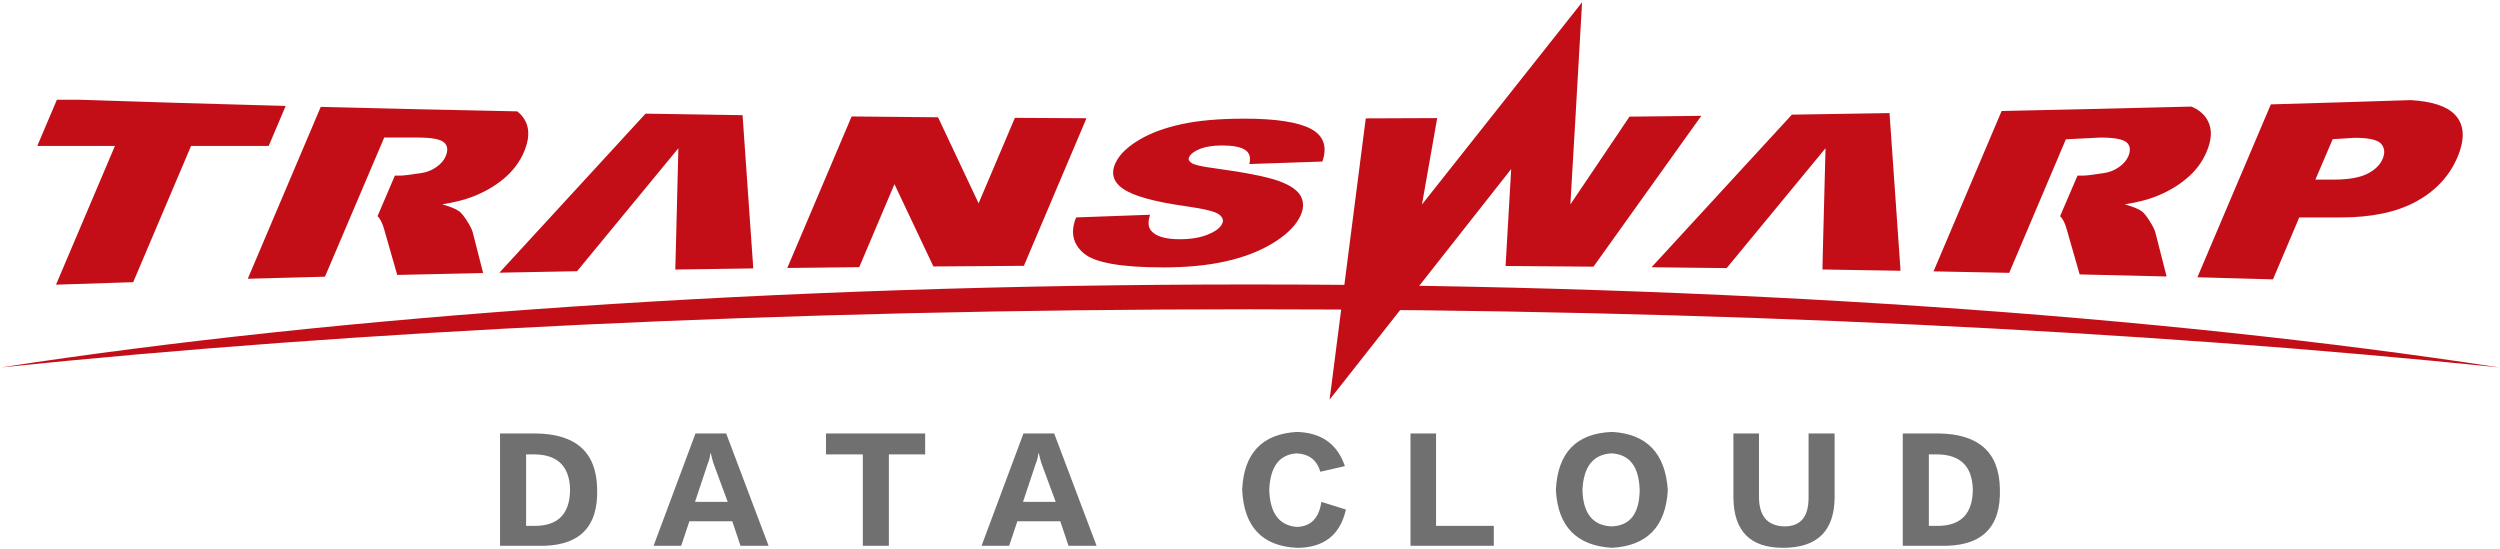
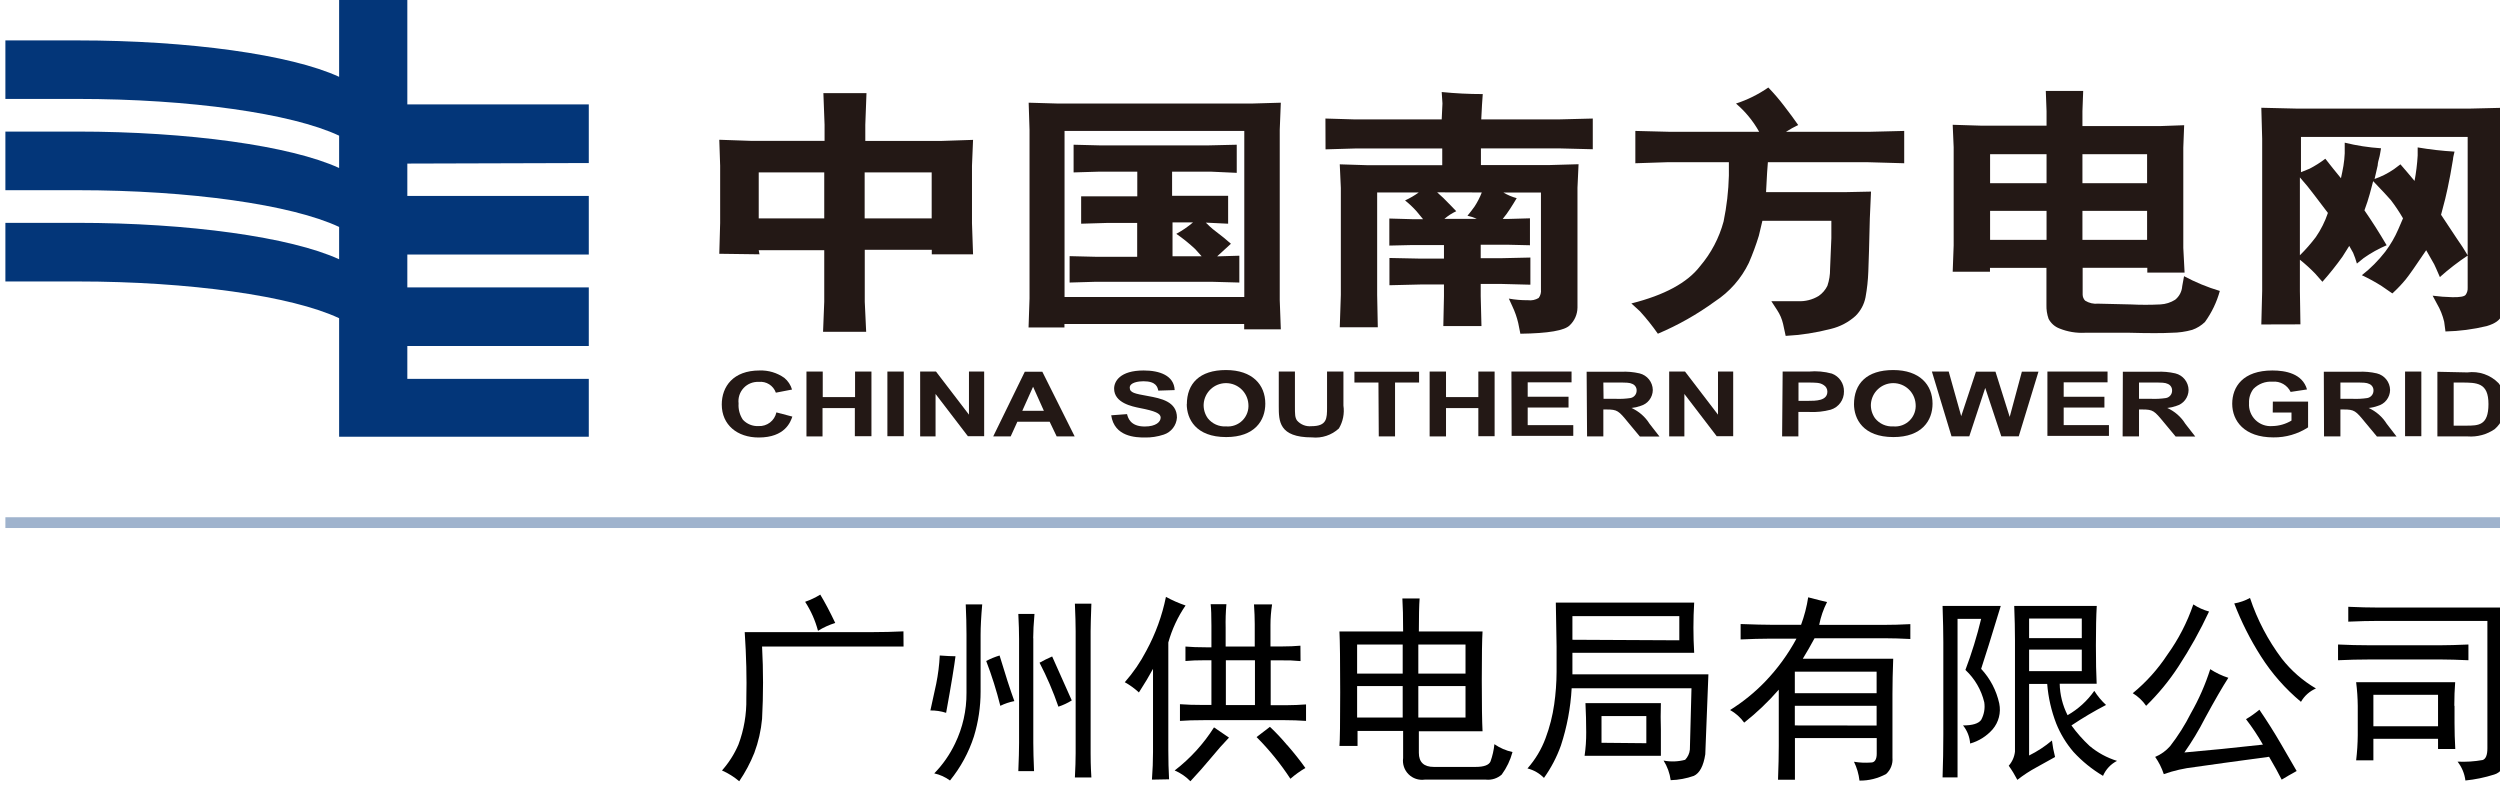
- <svg xmlns="http://www.w3.org/2000/svg" width="460" height="101" viewBox="0 0 460 101">
-   <g fill="none" fill-rule="evenodd">
-     <g fill="#C30E18">
-       <path d="M198.007 40.005l13.605-.49c-.418 1.264-.365 2.23.16 2.888.852 1.076 2.615 1.616 5.302 1.616 2.005 0 3.688-.28 5.071-.823 1.388-.552 2.281-1.184 2.672-1.908.384-.689.203-1.294-.521-1.838-.732-.548-2.84-1.053-6.329-1.54-5.696-.808-9.487-1.876-11.37-3.209-1.897-1.336-2.28-3.048-1.138-5.116.751-1.36 2.139-2.65 4.16-3.857 2.016-1.21 4.572-2.164 7.666-2.853 3.09-.693 7.003-1.042 11.718-1.042 5.8 0 9.867.636 12.221 1.888 2.335 1.26 3.036 3.263 2.097 6.002l-13.444.46c.3-1.196.046-2.065-.782-2.601-.82-.544-2.22-.816-4.201-.816-1.63 0-2.967.2-4.017.601-1.047.402-1.725.893-2.047 1.475-.242.417-.096.796.39 1.133.465.349 1.86.674 4.164.973 5.7.774 9.656 1.555 11.872 2.34 2.2.793 3.591 1.766 4.159 2.934.555 1.164.437 2.481-.353 3.917-.94 1.697-2.614 3.263-5.014 4.696-2.404 1.436-5.244 2.52-8.54 3.255-3.297.747-7.135 1.11-11.528 1.11-7.712 0-12.573-.869-14.578-2.6-2.02-1.72-2.484-3.921-1.395-6.595zM443.601 18.42c-8.61.277-17.196.545-25.768.786l-13.512 31.81c4.646.119 9.288.253 13.907.387l4.834-11.394h7.667c5.65 0 10.258-.972 13.861-2.933 3.569-1.961 6.107-4.676 7.586-8.154 1.418-3.385 1.28-5.99-.471-7.824-1.491-1.559-4.205-2.447-8.104-2.677zm-5.19 10.809c-.464 1.114-1.407 2.025-2.81 2.738-1.392.708-3.442 1.076-6.137 1.076h-3.431l3.181-7.434 4.068-.252c2.614 0 4.247.379 4.868 1.126.633.754.713 1.67.26 2.746zM403.224 19.608c-11.722.303-23.352.575-34.925.816l-12.527 29.508c4.657.088 9.3.176 13.922.272l10.427-24.572 6.333-.321c2.556 0 4.178.298 4.853.892.663.59.766 1.451.303 2.558-.33.759-.905 1.421-1.737 1.996a6.256 6.256 0 0 1-2.737 1.087c-1.959.31-3.262.471-3.902.471h-.974l-3.205 7.464c.499.456.913 1.272 1.246 2.494l2.354 8.218c5.359.123 10.683.25 16 .383l-2.058-8.061c-.123-.498-.464-1.21-1.062-2.137-.568-.923-1.066-1.525-1.453-1.804-.594-.43-1.63-.847-3.124-1.272 2.242-.36 4.078-.815 5.504-1.367 2.247-.858 4.198-1.984 5.846-3.37 1.672-1.39 2.91-3.037 3.711-4.944.94-2.195 1.031-4.056.272-5.584-.598-1.23-1.64-2.126-3.067-2.727zM329.705 21.094l-25.821 28.08c4.619.053 9.226.1 13.823.157l18.189-22.056-.514 19.83-.05 2.479c4.796.076 9.599.153 14.368.237l-2.028-29.014c-5.957.103-11.956.199-17.967.287zM186.74 21.684l-6.677 15.725L172.6 21.58c-5.313-.05-10.615-.095-15.901-.153l-11.837 27.88c4.404-.053 8.809-.102 13.236-.152l6.482-15.27 7.165 15.143c5.528-.046 11.074-.084 16.648-.115l11.52-27.156c-4.398-.02-8.787-.054-13.172-.073zM118.784 20.91L91.889 50.173c4.746-.095 9.51-.187 14.29-.271l18.642-22.623-.498 19.83-.07 2.486c4.765-.069 9.546-.142 14.349-.21l-1.97-28.195c-5.984-.084-11.918-.176-17.849-.28zM95.17 20.489c-12.167-.241-24.227-.52-36.152-.823L45.59 51.292c4.707-.134 9.445-.257 14.202-.38l10.906-25.605h6.149c2.557 0 4.17.299 4.849.892.678.59.782 1.452.307 2.558-.319.759-.897 1.421-1.733 1.996a6.245 6.245 0 0 1-2.73 1.087c-1.97.31-3.273.471-3.906.471h-.977l-3.193 7.465c.494.455.904 1.271 1.242 2.493l2.384 8.318c5.244-.126 10.511-.241 15.805-.348l-1.897-7.43c-.112-.498-.464-1.21-1.055-2.137-.578-.923-1.077-1.524-1.475-1.804-.576-.429-1.614-.846-3.102-1.271 2.231-.36 4.071-.816 5.505-1.368 2.235-.858 4.194-1.984 5.846-3.37 1.66-1.39 2.902-3.037 3.718-4.944.924-2.195 1.02-4.056.269-5.584a5.464 5.464 0 0 0-1.534-1.842zM14.467 18.348h-3.998L6.858 26.85h14.29L10.304 52.38c4.707-.158 9.445-.31 14.202-.46l10.65-25.07h14.286l3.124-7.36c-12.857-.341-25.56-.717-38.099-1.142zM310.818 24.422l2.224-3.106c-4.393.05-8.798.104-13.222.146l-1.981 2.96-8.89 13.19.94-16.058L291.102.42l-29.466 37.214.962-5.427 1.844-10.478c-4.37.027-8.756.042-13.141.053l-1.71 13.282-4.945 38.47 33.411-42.43-1.03 17.835c5.404.03 10.794.08 16.172.127l15.495-21.67 2.123-2.975z" />
-       <path d="M230 56.91c85.387 0 164.592 3.952 229.847 10.696C397.766 58.082 317.573 52.341 230 52.341c-87.572 0-167.766 5.74-229.85 15.265C65.403 60.862 144.608 56.91 230 56.91z" />
-     </g>
-     <g fill="#717071">
-       <path d="M98.777 100.424h-6.773v-20.67h6.486c7.46.062 11.255 3.443 11.381 10.145.253 7.27-3.442 10.774-11.094 10.525zm-.375-16.817h-1.599v13.155h1.599c4.327 0 6.49-2.255 6.49-6.767-.127-4.197-2.289-6.327-6.49-6.388zM141.42 100.424h-5.172l-1.506-4.512h-7.897l-1.506 4.512h-5.08l7.713-20.67h5.643l7.804 20.67zm-7.522-8.081l-2.637-7.139a24.365 24.365 0 0 1-.468-1.784h-.096a5.917 5.917 0 0 1-.467 1.88l-2.35 7.047h6.018v-.004zM170.23 83.607h-6.677v16.817h-4.796V83.607h-6.773v-3.853h18.247zM201.771 100.424h-5.17l-1.507-4.512h-7.9l-1.507 4.512h-5.08l7.713-20.67h5.647l7.804 20.67zm-7.52-8.081l-2.638-7.139a24.365 24.365 0 0 1-.468-1.784h-.096a5.917 5.917 0 0 1-.467 1.88l-2.35 7.047h6.018v-.004zM247.46 85.767l-4.515 1.034c-.629-2.13-2.07-3.255-4.328-3.381-3.197.187-4.887 2.412-5.075 6.671.123 4.324 1.817 6.61 5.075 6.859 2.573-.061 4.075-1.597 4.516-4.603l4.516 1.409c-1.066 4.7-4.075 7.047-9.028 7.047-6.394-.314-9.748-3.884-10.062-10.712.314-6.702 3.668-10.24 10.062-10.616 4.512.122 7.456 2.221 8.84 6.292zM274.861 100.424h-15.329v-20.67h4.703V96.76h10.626v3.665zM306.877 90.183c-.379 6.702-3.794 10.24-10.25 10.616-6.52-.375-9.97-3.914-10.346-10.616.314-6.89 3.76-10.46 10.346-10.712 6.394.375 9.81 3.949 10.25 10.712zm-5.175 0c-.126-4.324-1.847-6.576-5.17-6.767-3.39.187-5.176 2.443-5.36 6.767.123 4.259 1.879 6.48 5.263 6.671 3.447-.061 5.202-2.286 5.268-6.671zM318.949 91.592V79.754h4.703v11.838c.065 3.447 1.63 5.201 4.704 5.262 2.947 0 4.42-1.754 4.42-5.262V79.754h4.795v11.65c0 6.266-3.166 9.395-9.499 9.395-6.018 0-9.058-3.068-9.123-9.207zM356.883 100.424h-6.773v-20.67h6.486c7.46.062 11.255 3.443 11.381 10.145.253 7.27-3.442 10.774-11.094 10.525zm-.375-16.817h-1.599v13.155h1.599c4.328 0 6.49-2.255 6.49-6.767-.127-4.197-2.289-6.327-6.49-6.388z" />
-     </g>
-   </g>
+ <svg xmlns="http://www.w3.org/2000/svg" id="图层_1" data-name="图层 1" viewBox="0 0 232 73">
+   <defs>
+     <style>.cls-1{fill:#033679;}.cls-2{fill:#231815;}.cls-3{fill:#9fb3cd;}</style>
+   </defs>
+   <path d="M83.85,60Q82.39,60,81.15,60H70.72a62.69,62.69,0,0,1,0,6.71A12.17,12.17,0,0,1,70,69.87,13.75,13.75,0,0,1,68.6,72.5a6.49,6.49,0,0,0-1.6-1,8.89,8.89,0,0,0,1.53-2.41,11.54,11.54,0,0,0,.73-4.27q.07-2.81-.15-6.16H81q1.38,0,2.84-.07Zm-9.12-4.16a7.07,7.07,0,0,0,1.39-.66q.66,1.09,1.39,2.63a7,7,0,0,0-1.6.73A9.26,9.26,0,0,0,74.73,55.87Z" />
+   <path d="M86.88,63.46a17.67,17.67,0,0,0,.33-2.63q.95.07,1.46.07-.07.58-.29,1.93t-.58,3.32a4.6,4.6,0,0,0-1.46-.22Q86.62,64.7,86.88,63.46ZM91,58.93v5.25a14.25,14.25,0,0,1-.62,4.16,12.62,12.62,0,0,1-2.22,4.09,3.87,3.87,0,0,0-1.46-.66A10.35,10.35,0,0,0,88.63,69a10.6,10.6,0,0,0,1.06-4.7V58.86q0-1.24-.07-2.77h1.53Q91,57.77,91,58.93Zm3.14,6.13a5.26,5.26,0,0,0-1.31.44,36.06,36.06,0,0,0-1.31-4.16,6.86,6.86,0,0,1,1.24-.51Q93.55,63.46,94.13,65.06Zm1.75-5.83v9.7q0,1,.07,2.63H94.5q.07-1.68.07-2.63V59.3q0-.95-.07-2.33H96Q95.88,58.35,95.88,59.23ZM99.46,65a5.75,5.75,0,0,1-1.24.58,30,30,0,0,0-1.75-4.08c.34-.19.73-.39,1.17-.58Zm1.75,4.89c0,.39,0,1.14.07,2.26H99.75q.07-1.31.07-2.26V58.57q0-.95-.07-2.55h1.53q-.07,1.9-.07,2.55Z" />
+   <path d="M106.9,72.35Q107,71,107,69.8V62.07q-.51.95-1.31,2.19a6.59,6.59,0,0,0-1.31-.95,14.44,14.44,0,0,0,2-2.92,17.91,17.91,0,0,0,1.82-5,11.49,11.49,0,0,0,1.82.8,11.52,11.52,0,0,0-1.6,3.43v10q0,1.46.07,2.7Zm5.47-2q-.88,1.06-1.9,2.15a4.44,4.44,0,0,0-1.46-1,15.51,15.51,0,0,0,3.65-4l1.39.95Q113.24,69.29,112.37,70.35Zm8.32-9a15.25,15.25,0,0,0-1.82-.07h-.95v4.16h1.6q.73,0,1.68-.07v1.53q-1-.07-2-.07h-7.44q-1.39,0-2.26.07V65.35q.88.07,2.19.07h.73V61.27h-.51q-1.17,0-1.9.07V60q.8.07,1.9.07h.51v-2q0-1.38-.07-2h1.46a20,20,0,0,0-.07,2.19V60h2.7V57.91q0-.8-.07-1.82h1.68a12.35,12.35,0,0,0-.15,1.9v2H119q.88,0,1.68-.07Zm-4.23,4.08V61.27h-2.7v4.16Zm3,3.72q.95,1.09,1.68,2.12a9.15,9.15,0,0,0-1.39,1,24.42,24.42,0,0,0-3.14-3.87l1.24-.95A18.93,18.93,0,0,1,119.44,69.14Z" />
+   <path d="M139.36,71.88a1.91,1.91,0,0,1-1.46.47h-5.69a1.77,1.77,0,0,1-2-2V67.83h-4.23v1.39h-1.68q.07-.73.07-5t-.07-5.62h5.91q0-2-.07-3.06h1.6q-.07.95-.07,3.06h5.91q-.07,1.09-.07,4.52t.07,4.74h-5.91v2q0,1.31,1.39,1.31h3.87q1.17,0,1.39-.51a6.63,6.63,0,0,0,.36-1.6,4.74,4.74,0,0,0,1.68.73A6.3,6.3,0,0,1,139.36,71.88Zm-9.19-9.37v-2.7h-4.23v2.7Zm0,4.08V63.67h-4.23v2.92ZM136,62.51v-2.7h-4.38v2.7Zm0,4.08V63.67h-4.38v2.92Z" />
+   <path d="M157.19,72a7.07,7.07,0,0,1-2.15.4,4.56,4.56,0,0,0-.66-1.82,4.45,4.45,0,0,0,2-.07,1.57,1.57,0,0,0,.44-.95l.15-5.69H145.85a20.63,20.63,0,0,1-1,5.32,12.24,12.24,0,0,1-1.57,3,3.25,3.25,0,0,0-1.53-.88,8.9,8.9,0,0,0,1.68-2.81,14.9,14.9,0,0,0,.8-3.14,21.91,21.91,0,0,0,.22-3V60q0-.73-.07-4.08h12.84q-.07,1.17-.07,2.33t.07,2.33H145.92v2h12.62L158.25,70Q158,71.62,157.19,72Zm-1.35-12.58V57.18h-9.92v2.19Zm-1.71,8.31q0,1.09,0,2.41h-7.08a14.53,14.53,0,0,0,.15-2.19q0-1.31-.07-2.7h7Q154.09,66.59,154.13,67.69Zm-1.35,1.24V66.45h-4.16v2.48Z" />
+   <path d="M163.79,63.27a18.27,18.27,0,0,0,2.92-4h-2.63q-1,0-2.55.07V57.91q1.9.07,2.84.07h2.77a13,13,0,0,0,.66-2.55q1.09.29,1.75.44a8,8,0,0,0-.73,2.12h5.91q1.24,0,2.55-.07V59.3q-1.31-.07-2.33-.07h-6.56q-.51.95-1.09,1.9h8.39q-.07,1.82-.07,3.28v5.91a1.82,1.82,0,0,1-.58,1.5,5,5,0,0,1-2.48.62,5.39,5.39,0,0,0-.51-1.75,6.57,6.57,0,0,0,1.6.07c.34,0,.51-.32.51-.8V68.49h-7.59v3.87H165q.07-1.82.07-3.14V64a23.65,23.65,0,0,1-3.21,3.06,4,4,0,0,0-1.31-1.17A17,17,0,0,0,163.79,63.27Zm10.36,1.06v-2h-7.59v2Zm0,3V65.5h-7.59v1.82Z" />
+   <path d="M183.85,62.07a6.84,6.84,0,0,1,1.68,3.21,2.82,2.82,0,0,1-.62,2.41A4.35,4.35,0,0,1,182.83,69a3,3,0,0,0-.66-1.68q1.31,0,1.68-.51a2.59,2.59,0,0,0,.29-1.64,6,6,0,0,0-1.75-3,39.46,39.46,0,0,0,1.46-4.74h-2.19V72.14h-1.39q.07-2,.07-4V59.59q0-1.31-.07-3.36h5.4Q184.36,60.54,183.85,62.07Zm10.65-2.19q0,2.26.07,3.57h-3.43a6.78,6.78,0,0,0,.73,2.92,7.66,7.66,0,0,0,2.48-2.26,6.44,6.44,0,0,0,1.09,1.31,33.47,33.47,0,0,0-3.21,1.9,12.9,12.9,0,0,0,1.68,1.9,7.31,7.31,0,0,0,2.55,1.39A2.8,2.8,0,0,0,195.16,72a12.11,12.11,0,0,1-2.74-2.22,9.48,9.48,0,0,1-1.6-2.63,13.07,13.07,0,0,1-.84-3.68H188.3v6.64a10.57,10.57,0,0,0,2.12-1.39,11.75,11.75,0,0,0,.29,1.53l-1.71.95a12.49,12.49,0,0,0-1.79,1.17,10.63,10.63,0,0,0-.8-1.31,2.36,2.36,0,0,0,.58-1.31V59.44q0-1.46-.07-3.21h7.66Q194.5,57.55,194.5,59.88Zm-1.31-.66V57.4H188.3v1.82Zm0,3.06v-2H188.3v2Z" />
+   <path d="M202.16,61.85a21.45,21.45,0,0,1-3,3.65,4,4,0,0,0-1.24-1.17,15.93,15.93,0,0,0,3.21-3.57,17.85,17.85,0,0,0,2.41-4.67,5.1,5.1,0,0,0,1.46.66A40.86,40.86,0,0,1,202.16,61.85Zm6.27,4.89a9.15,9.15,0,0,0,1.24-.88q1.09,1.6,2,3.17t1.46,2.52q-.8.44-1.39.8-.44-.88-1.17-2.12-4.89.66-6.89.95a13,13,0,0,0-2.88.66,6.17,6.17,0,0,0-.8-1.6,3.78,3.78,0,0,0,1.39-1,18.71,18.71,0,0,0,1.93-3.06,21.15,21.15,0,0,0,1.79-4.08,6.94,6.94,0,0,0,1.68.8q-.8,1.24-2.15,3.72a26.8,26.8,0,0,1-1.93,3.21q3.35-.29,7.29-.73A20.49,20.49,0,0,0,208.43,66.74Zm3.32-5.62a11.21,11.21,0,0,0,3.17,2.77,2.93,2.93,0,0,0-1.39,1.24,18.17,18.17,0,0,1-3.72-4.23A27.13,27.13,0,0,1,207.34,56a4.7,4.7,0,0,0,1.46-.51A19.73,19.73,0,0,0,211.75,61.12Z" />
+   <path d="M226.52,59.88q.95,0,2.55-.07v1.46q-1.53-.07-2.48-.07h-6.78q-1.39,0-2.84.07V59.81q1.46.07,2.84.07Zm6-3.5q-.07,1.61-.07,2.84V70.6a1.38,1.38,0,0,1-1,1.28,13.13,13.13,0,0,1-2.66.55,3.52,3.52,0,0,0-.73-1.75,10.46,10.46,0,0,0,2.33-.15q.44-.15.44-1.09V57.62H220.76q-1.31,0-2.84.07V56.31q1.53.07,2.77.07Zm-4.74,9.12v1.6q0,1.17.07,2.41h-1.6v-.95h-6v2h-1.6a21.41,21.41,0,0,0,.15-2.33V65.5a19,19,0,0,0-.15-2.19h9.19Q227.76,64.33,227.76,65.5Zm-1.53,1.9V64.48h-6v2.92Z" />
+   <path class="cls-1" d="M54.64,15.13V9.69H37.8V-.5H31.47V7.13C27,5.07,17.52,3.75,7.19,3.75H.5V9.18H7.19c10.38,0,19.88,1.34,24.28,3.41v3c-4.49-2.06-14-3.38-24.28-3.38H.5v5.44H7.19c10.38,0,19.88,1.34,24.28,3.41v3c-4.5-2.06-14-3.38-24.28-3.38H.5v5.44H7.19c10.38,0,19.88,1.34,24.28,3.41v11H54.64V35.16H37.8V32.11H54.64V26.67H37.8V23.62H54.64V18.18H37.8v-3Z" />
+   <path class="cls-2" d="M73.53,38.66c-.16.47-.66,1.94-3.12,1.94-2,0-3.43-1.18-3.43-3.06,0-1.67,1.06-3.16,3.51-3.16a3.76,3.76,0,0,1,2.3.69,2.21,2.21,0,0,1,.71,1.08l-1.5.29a1.51,1.51,0,0,0-1.59-1,1.79,1.79,0,0,0-1.87,2,2.4,2.4,0,0,0,.4,1.51,1.85,1.85,0,0,0,1.45.59,1.61,1.61,0,0,0,1.66-1.27Z" />
+   <path class="cls-2" d="M74.84,34.48h1.51v2.37h3V34.48h1.52v6H79.33V37.87h-3V40.5H74.84Z" />
+   <path class="cls-2" d="M82.35,34.48h1.52v6H82.35Z" />
+   <path class="cls-2" d="M85.39,34.48h1.47l3.06,4h0v-4h1.41v6H89.82l-3-3.92h0V40.5H85.39Z" />
+   <path class="cls-2" d="M94.87,38.12l1-2.23,1,2.23Zm4.86,2.38-3-6H95.1l-2.93,6h1.62l.62-1.36h3l.65,1.36Z" />
+   <path class="cls-2" d="M104.59,38.43c.08.31.28,1.15,1.64,1.15,1.06,0,1.48-.44,1.48-.83s-.53-.61-1.91-.88c-.75-.15-2.41-.48-2.41-1.81,0-.65.53-1.68,2.74-1.68,1.47,0,2.82.46,2.88,1.82l-1.52.05c-.07-.31-.18-.87-1.38-.87-.45,0-1.27.11-1.27.59s.47.56,1.68.78,2.7.51,2.7,2A1.78,1.78,0,0,1,108,40.33a5.26,5.26,0,0,1-1.78.27c-.81,0-2.81-.06-3.1-2.06Z" />
+   <path class="cls-2" d="M111.7,37.49a2.08,2.08,0,0,1,4.15,0,1.91,1.91,0,0,1-2.07,2.08,2,2,0,0,1-1.7-.76A2.08,2.08,0,0,1,111.7,37.49Zm-1.57,0c0,1.38.83,3.07,3.66,3.07,2.64,0,3.63-1.53,3.63-3.1,0-1.75-1.19-3.12-3.65-3.12S110.14,35.6,110.14,37.53Z" />
+   <path class="cls-2" d="M120.17,34.48v3.25c0,.71,0,1,.19,1.29a1.57,1.57,0,0,0,1.34.53c1.45,0,1.45-.73,1.45-1.75V34.48h1.52v3.16a3.23,3.23,0,0,1-.42,2.12,3.19,3.19,0,0,1-2.5.83c-3.08,0-3.08-1.52-3.08-2.9V34.48Z" />
+   <path class="cls-2" d="M127.92,35.5h-2.23v-1h6v1h-2.23v5h-1.51Z" />
+   <path class="cls-2" d="M132.67,34.48h1.52v2.37h3V34.48h1.51v6h-1.51V37.87h-3V40.5h-1.52Z" />
+   <path class="cls-2" d="M140.26,34.48h5.58v1h-4.07v1.34h3.79v1h-3.79v1.63H146v1h-5.72Z" />
+   <path class="cls-2" d="M148.79,35.5H150c1,0,1.21,0,1.49.13a.64.64,0,0,1,.39.61.7.7,0,0,1-.58.7,7.2,7.2,0,0,1-1.36.07h-1.13Zm-1.51,5h1.51V38h.3c1,0,1.12.12,2,1.2l1.09,1.31H154l-.92-1.18a3.82,3.82,0,0,0-1.68-1.47v0a3.41,3.41,0,0,0,.84-.19,1.55,1.55,0,0,0,1.14-1.48,1.61,1.61,0,0,0-1.23-1.54,6.15,6.15,0,0,0-1.72-.15h-3.19Z" />
+   <path class="cls-2" d="M154.9,34.48h1.47l3.06,4h0v-4h1.41v6h-1.53l-3-3.92h0V40.5H154.9Z" />
+   <path class="cls-2" d="M167.63,35.5c.91,0,1.26,0,1.6.23a.7.7,0,0,1,.35.61c0,.86-1.06.86-1.84.86h-.84V35.5Zm-2.25,5h1.51V38.23h1a6.43,6.43,0,0,0,2-.21,1.74,1.74,0,0,0,1.23-1.69A1.73,1.73,0,0,0,170,34.67a6,6,0,0,0-2.13-.19h-2.44Z" />
+   <path class="cls-2" d="M173.62,37.49a2.08,2.08,0,0,1,4.15,0,1.91,1.91,0,0,1-2.07,2.08,2,2,0,0,1-1.7-.76A2.09,2.09,0,0,1,173.62,37.49Zm-1.57,0c0,1.38.83,3.07,3.66,3.07,2.64,0,3.63-1.53,3.63-3.1,0-1.75-1.19-3.12-3.65-3.12S172.05,35.6,172.05,37.53Z" />
+   <path class="cls-2" d="M179.28,34.48h1.56L182,38.62h0l1.37-4.13h1.81l1.32,4.2h0l1.13-4.2h1.54l-1.83,6h-1.62L184.23,36h0l-1.48,4.49h-1.65Z" />
+   <path class="cls-2" d="M190,34.48h5.58v1h-4.07v1.34h3.78v1h-3.78v1.63h4.2v1H190Z" />
+   <path class="cls-2" d="M198.5,35.5h1.19c1,0,1.21,0,1.49.13a.64.64,0,0,1,.39.61.69.69,0,0,1-.58.7,7.24,7.24,0,0,1-1.37.07H198.5Zm-1.52,5h1.52V38h.31c1,0,1.11.12,2,1.2l1.09,1.31h1.82l-.92-1.18a3.81,3.81,0,0,0-1.68-1.47v0a3.41,3.41,0,0,0,.84-.19,1.55,1.55,0,0,0,1.14-1.48,1.61,1.61,0,0,0-1.23-1.54,6.18,6.18,0,0,0-1.72-.15H197Z" />
+   <path class="cls-2" d="M210.92,37.27h3.27v2.39a5.79,5.79,0,0,1-3.22.93c-2.71,0-3.82-1.54-3.82-3.12s1-3.09,3.73-3.09c1.22,0,2.79.29,3.21,1.76l-1.52.23a1.69,1.69,0,0,0-1.68-.95,2.26,2.26,0,0,0-1.77.67,2,2,0,0,0-.41,1.32,2,2,0,0,0,2.16,2.13,3.57,3.57,0,0,0,1.78-.51v-.75h-1.74Z" />
+   <path class="cls-2" d="M217.19,35.5h1.19c1,0,1.21,0,1.49.13a.64.64,0,0,1,.39.61.7.7,0,0,1-.58.7,7.21,7.21,0,0,1-1.37.07h-1.12Zm-1.52,5h1.52V38h.3c1,0,1.12.12,2,1.2l1.09,1.31h1.82l-.91-1.18a3.86,3.86,0,0,0-1.68-1.47v0a3.35,3.35,0,0,0,.84-.19,1.55,1.55,0,0,0,1.15-1.48,1.61,1.61,0,0,0-1.23-1.54,6.15,6.15,0,0,0-1.72-.15h-3.2Z" />
+   <path class="cls-2" d="M223.19,34.48h1.51v6h-1.51Z" />
+   <path class="cls-2" d="M228.39,35.5c1.47,0,2.54,0,2.54,2s-.93,2-2.09,2h-1.14v-4Zm-2.2-1v6H229a3.93,3.93,0,0,0,2.5-.67,2.88,2.88,0,0,0,1-2.27,3,3,0,0,0-.63-2,3.41,3.41,0,0,0-2.9-1Z" />
+   <path class="cls-2" d="M70.41,16h6.08v4.27H70.41Zm.07,7.6-.07-.38h6.08V28l-.11,2.79h4L80.25,28V23.18h6.22l0,.42h3.83l-.1-2.89V15.39l.1-2.41-3,.1h-7V11.58l.11-2.94h-4l.11,2.94v1.49H69.65l-2.9-.1.08,2.41v5.32l-.08,2.85Zm9.76-3.33V16h6.22v4.27Z" />
+   <path class="cls-2" d="M108.81,23.78V20.64h1.9a8.79,8.79,0,0,1-1.55,1.06,14.92,14.92,0,0,1,1.76,1.42l.59.66Zm-9.55,2.44,2.41-.07h10.78l2.56.07V23.73l-2.06.06q.68-.64,1.28-1.17l-.67-.57-1-.78c-.16-.13-.38-.33-.66-.61l2.07.1V18.17l-1.77,0h-3.43V15.93h3.6l2.4.11V13.43l-2.56.06H102l-2.37-.06V16l2.37-.07h3.54v2.29H102.7l-2.37,0v2.54l2.37-.07h2.83v3.14H101.7l-2.44-.06ZM95.54,12.05V27.69l-.09,2.7h3.33v-.32h16.68v.49h3.4l-.1-2.71V12.05l.1-2.52-2.73.08H98.22l-2.76-.08Zm3.25.1h16.68V27.56H98.79Z" />
+   <path class="cls-2" d="M137.51,17.86a7.12,7.12,0,0,1-.66,1.29c-.2.29-.43.58-.67.87a3.71,3.71,0,0,1,.86.29h-3a4.85,4.85,0,0,1,1.1-.71l-.47-.49-.73-.74-.57-.52Zm-14.5-4,2.73-.08h8.1l0,1.55h-6.95l-2.56-.08.1,2.19v9.93l-.1,3h3.53l-.06-3V17.86h3.86a7.59,7.59,0,0,1-1.27.74,8.83,8.83,0,0,1,1.06,1l.61.74h-1l-2.13-.06v2.51l2.13-.05H134V24h-2.16l-2.9-.06v2.53l2.9-.07H134v1.09l-.06,2.77h3.54l-.07-2.77V26.35h1.93l2.68.07V23.9l-2.68.06h-1.93V22.71h2.47l2.1.05V20.26l-2.1.06h-.43a9.61,9.61,0,0,0,.68-.93c.25-.38.45-.72.62-1a5.06,5.06,0,0,1-1.23-.52H143v9a1.1,1.1,0,0,1-.21.78,1.53,1.53,0,0,1-1,.21,9.4,9.4,0,0,1-1.77-.15l.33.72a7.66,7.66,0,0,1,.54,1.54c.08.42.15.75.2,1q3.88-.05,4.59-.79a2.3,2.3,0,0,0,.71-1.63V17.43l.1-2.19-2.8.08h-6.26l0-1.55h7.24l3.14.08V11l-3.14.08h-7.21l.07-1.35.07-1a37.8,37.8,0,0,1-3.81-.19l.07,1.06-.07,1.48h-8.1L123,11Z" />
+   <path class="cls-2" d="M157.76,24.71a10.69,10.69,0,0,0,2.19-4.16,24.13,24.13,0,0,0,.49-4.25l0-1.25h-5.61l-3.07.1v-3l3.14.08h8.35a9.56,9.56,0,0,0-2.15-2.62,11.53,11.53,0,0,0,3-1.49,19.19,19.19,0,0,1,1.46,1.7q.83,1.08,1.31,1.78a11.58,11.58,0,0,0-1.13.63h7.78l3.19-.08v3l-3.5-.1h-9.15c-.06.81-.1,1.3-.1,1.48l-.07,1.3h7.38l2.36-.05-.11,2.49q-.08,3.5-.14,4.92a16.42,16.42,0,0,1-.26,2.4,3.32,3.32,0,0,1-.93,1.73,5.23,5.23,0,0,1-2.28,1.2,20.88,20.88,0,0,1-4.2.65q-.08-.42-.24-1.11a3.89,3.89,0,0,0-.55-1.28l-.54-.83q1.13,0,2.47,0a3.36,3.36,0,0,0,1.93-.49,2.47,2.47,0,0,0,.8-.93,4.63,4.63,0,0,0,.25-1.57l.12-2.87v-1.6h-6.4c-.1.46-.21.92-.33,1.39a23.94,23.94,0,0,1-.93,2.52,8.87,8.87,0,0,1-3.14,3.57,26.66,26.66,0,0,1-5.3,3,20.54,20.54,0,0,0-1.67-2.09l-.79-.72Q156,27,157.76,24.71Z" />
+   <path class="cls-2" d="M184.68,14.31h5.24V17h-5.24Zm-3.38-.65v9.12l-.09,2.44h3.46v-.36h5.24v3.43a3.56,3.56,0,0,0,.2,1.3,1.9,1.9,0,0,0,1,.89,5.54,5.54,0,0,0,2.38.4l4.13,0q2.64.07,3.91,0a7.23,7.23,0,0,0,1.91-.27,3.22,3.22,0,0,0,1.18-.73A9,9,0,0,0,206,27a17.77,17.77,0,0,1-3.32-1.37l-.17.93a1.76,1.76,0,0,1-.66,1.26,2.84,2.84,0,0,1-1.36.43,27.14,27.14,0,0,1-2.78,0l-3-.07a1.91,1.91,0,0,1-1.21-.28.82.82,0,0,1-.23-.56V24.85h6v.45h3.46L202.61,23v-9.3l.08-2.08-2.23.08h-7.21V10.32l.07-1.88h-3.47l.07,1.88v1.34h-6.11l-2.6-.08Zm3.38,5.91h5.24v2.69h-5.24Zm8.57-5.26h6V17h-6Zm0,5.26h6v2.69h-6Z" />
+   <path class="cls-2" d="M213.43,16.46l.7.82q.29.35,1.9,2.48A9.06,9.06,0,0,1,214.91,22a15.5,15.5,0,0,1-1.48,1.69Zm.05,13.64L213.43,27V24.1a15.08,15.08,0,0,1,1.41,1.28l.68.77a27.66,27.66,0,0,0,1.86-2.33l.63-1,.36.64a8.36,8.36,0,0,1,.35,1l.64-.52a11.7,11.7,0,0,1,2.12-1.18q-1-1.71-2.06-3.24l.28-.81c.1-.29.28-.92.53-1.9q1.33,1.39,1.65,1.77A16.24,16.24,0,0,1,223,20.26l-.43,1a10.19,10.19,0,0,1-1.22,2.1,12.37,12.37,0,0,1-2.17,2.18,16.06,16.06,0,0,1,1.83,1l1,.69a12.6,12.6,0,0,0,1.24-1.3q.47-.58,1.9-2.71l.74,1.3c.06.12.24.51.53,1.19a23.1,23.1,0,0,1,2.59-2l-.48-.78q-.07-.08-2-3l.39-1.49c.14-.55.29-1.29.47-2.22l.25-1.44c0-.16.07-.39.14-.71a31,31,0,0,1-3.42-.39v.75a18.24,18.24,0,0,1-.29,2.36c-.48-.58-.92-1.09-1.31-1.54l-.6.45a7.53,7.53,0,0,1-1.8.91l.29-1.26s0-.22.11-.59.14-.7.2-1a19.37,19.37,0,0,1-3.37-.52l0,1a9.72,9.72,0,0,1-.12,1.15c-.06.36-.14.74-.23,1.15-.55-.65-1-1.25-1.45-1.81a9.75,9.75,0,0,1-1.47.93l-.79.32V12.71H229v14a1,1,0,0,1-.19.65c-.12.16-.53.23-1.22.22a17,17,0,0,1-1.84-.14l.4.75a6,6,0,0,1,.67,1.67c.05.38.09.67.12.9a18,18,0,0,0,3.83-.5q1.18-.35,1.38-1a4.5,4.5,0,0,0,.2-1.38v-15l.07-2.88-3.31.08H213.24l-3.39-.08.08,2.88V27l-.08,3.11Z" />
+   <rect class="cls-3" x="0.5" y="48" width="232" height="1" />
</svg>
